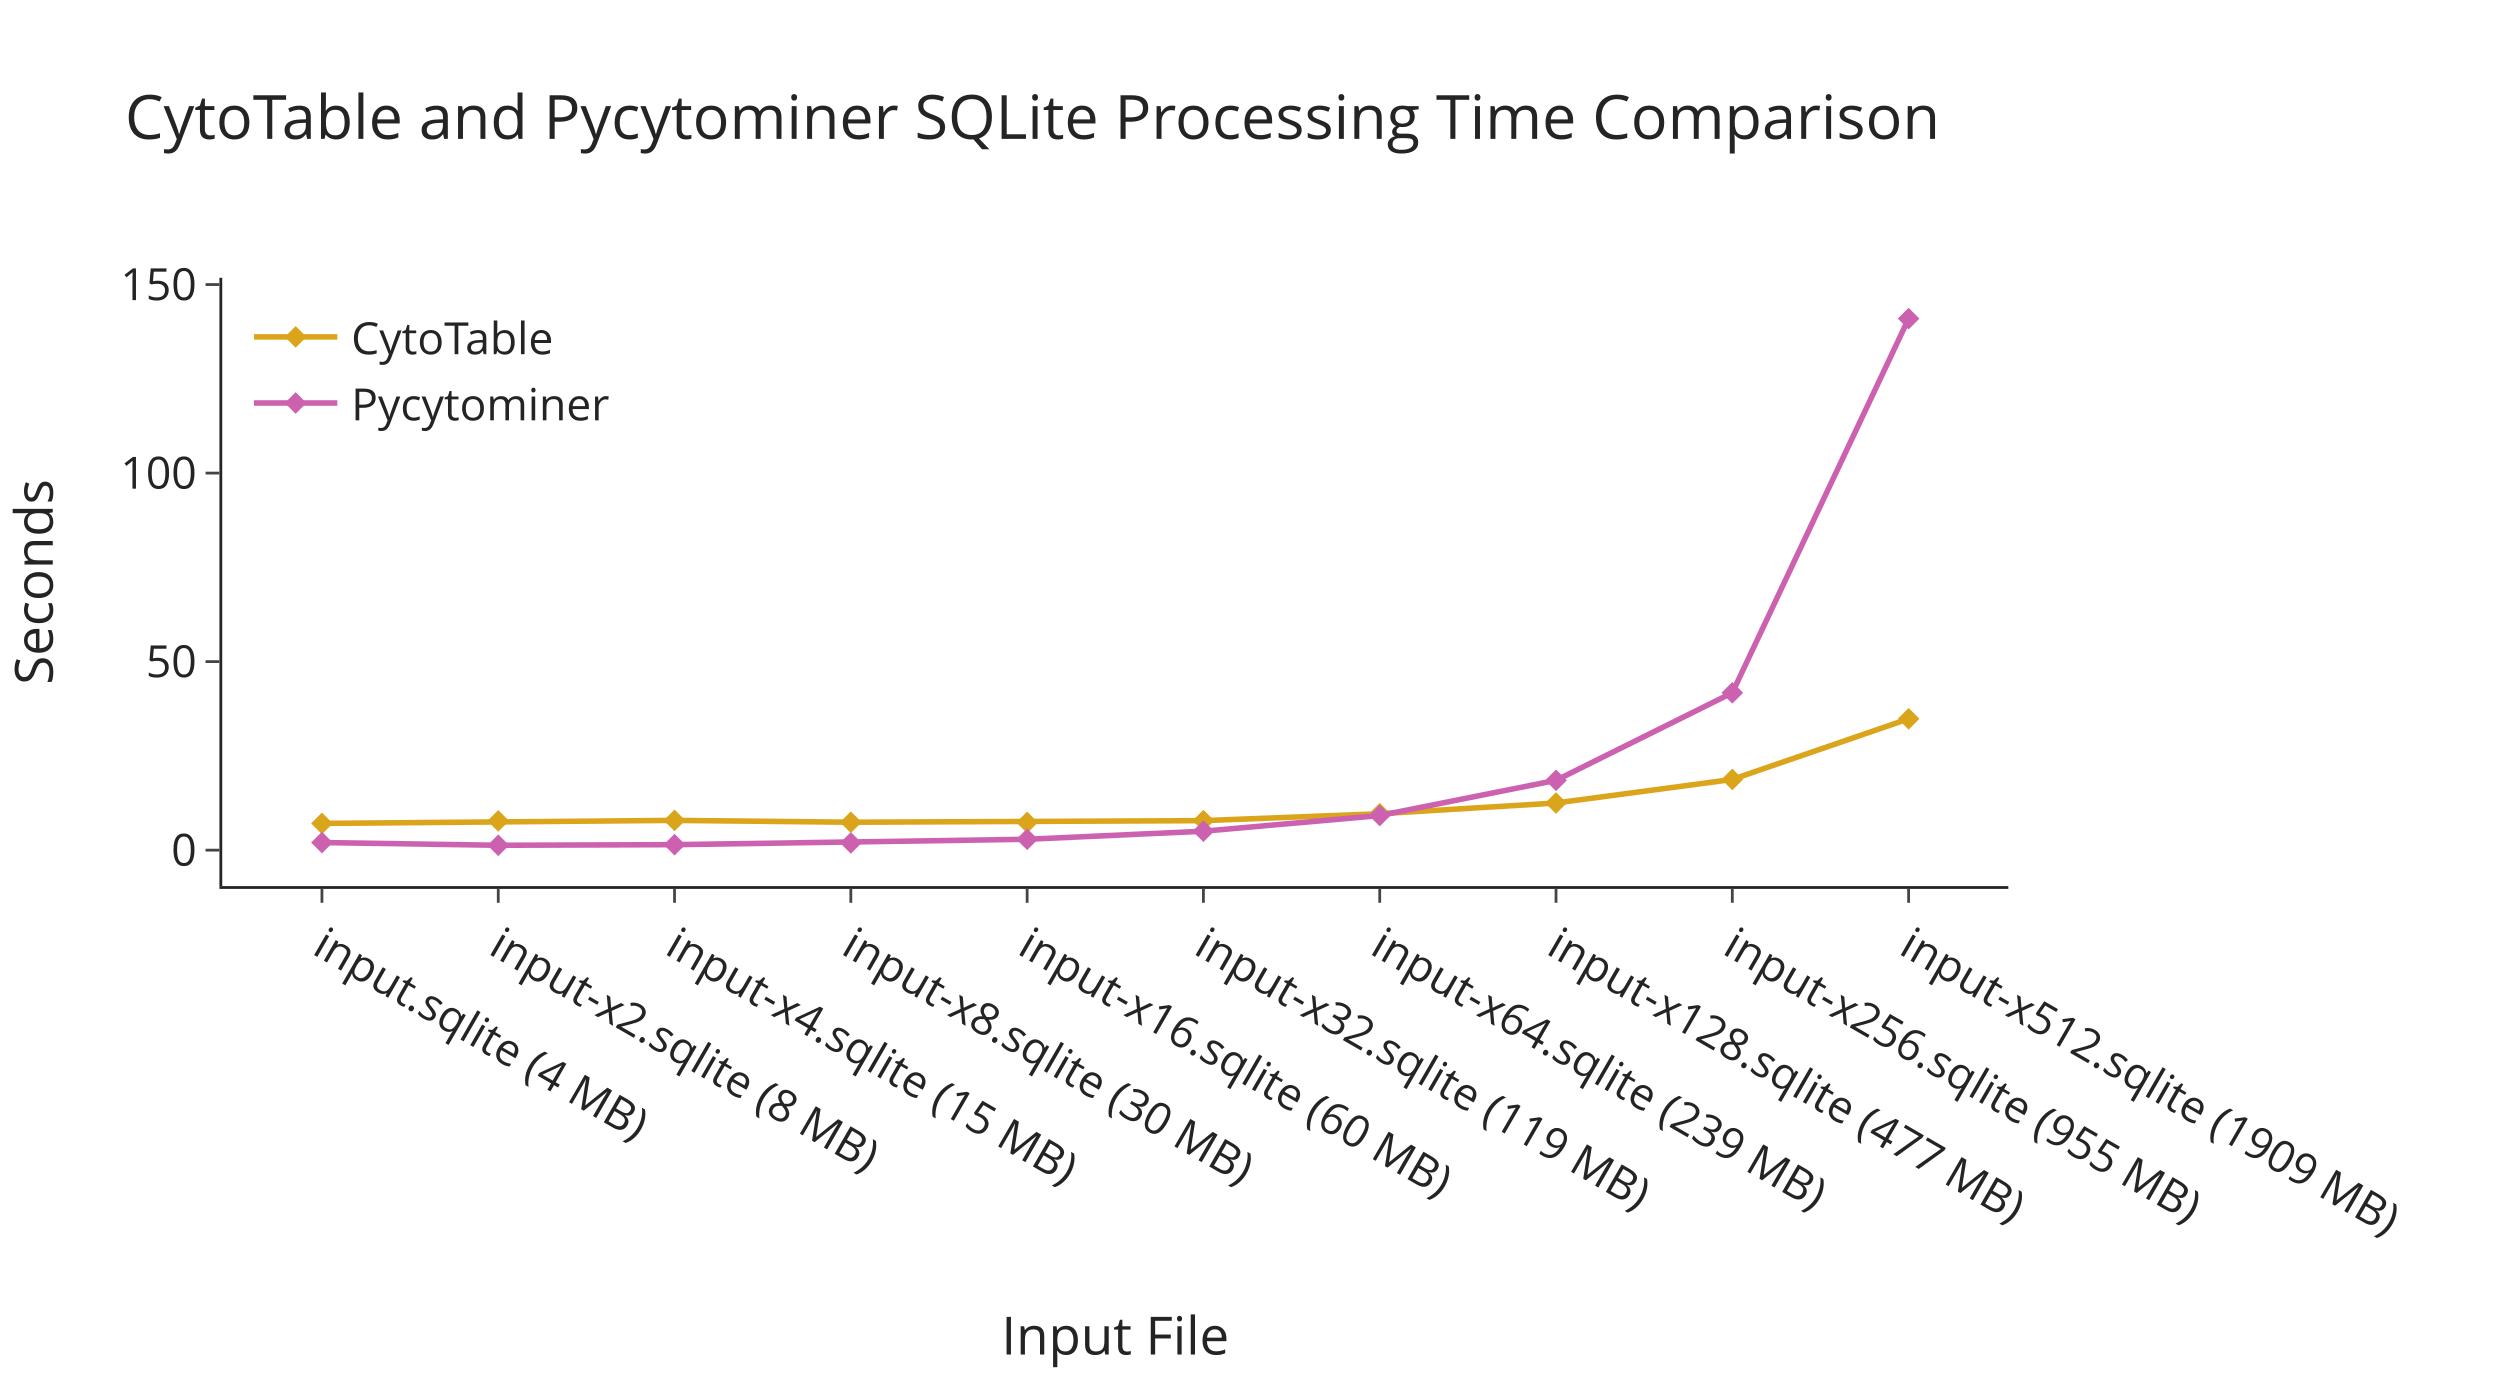
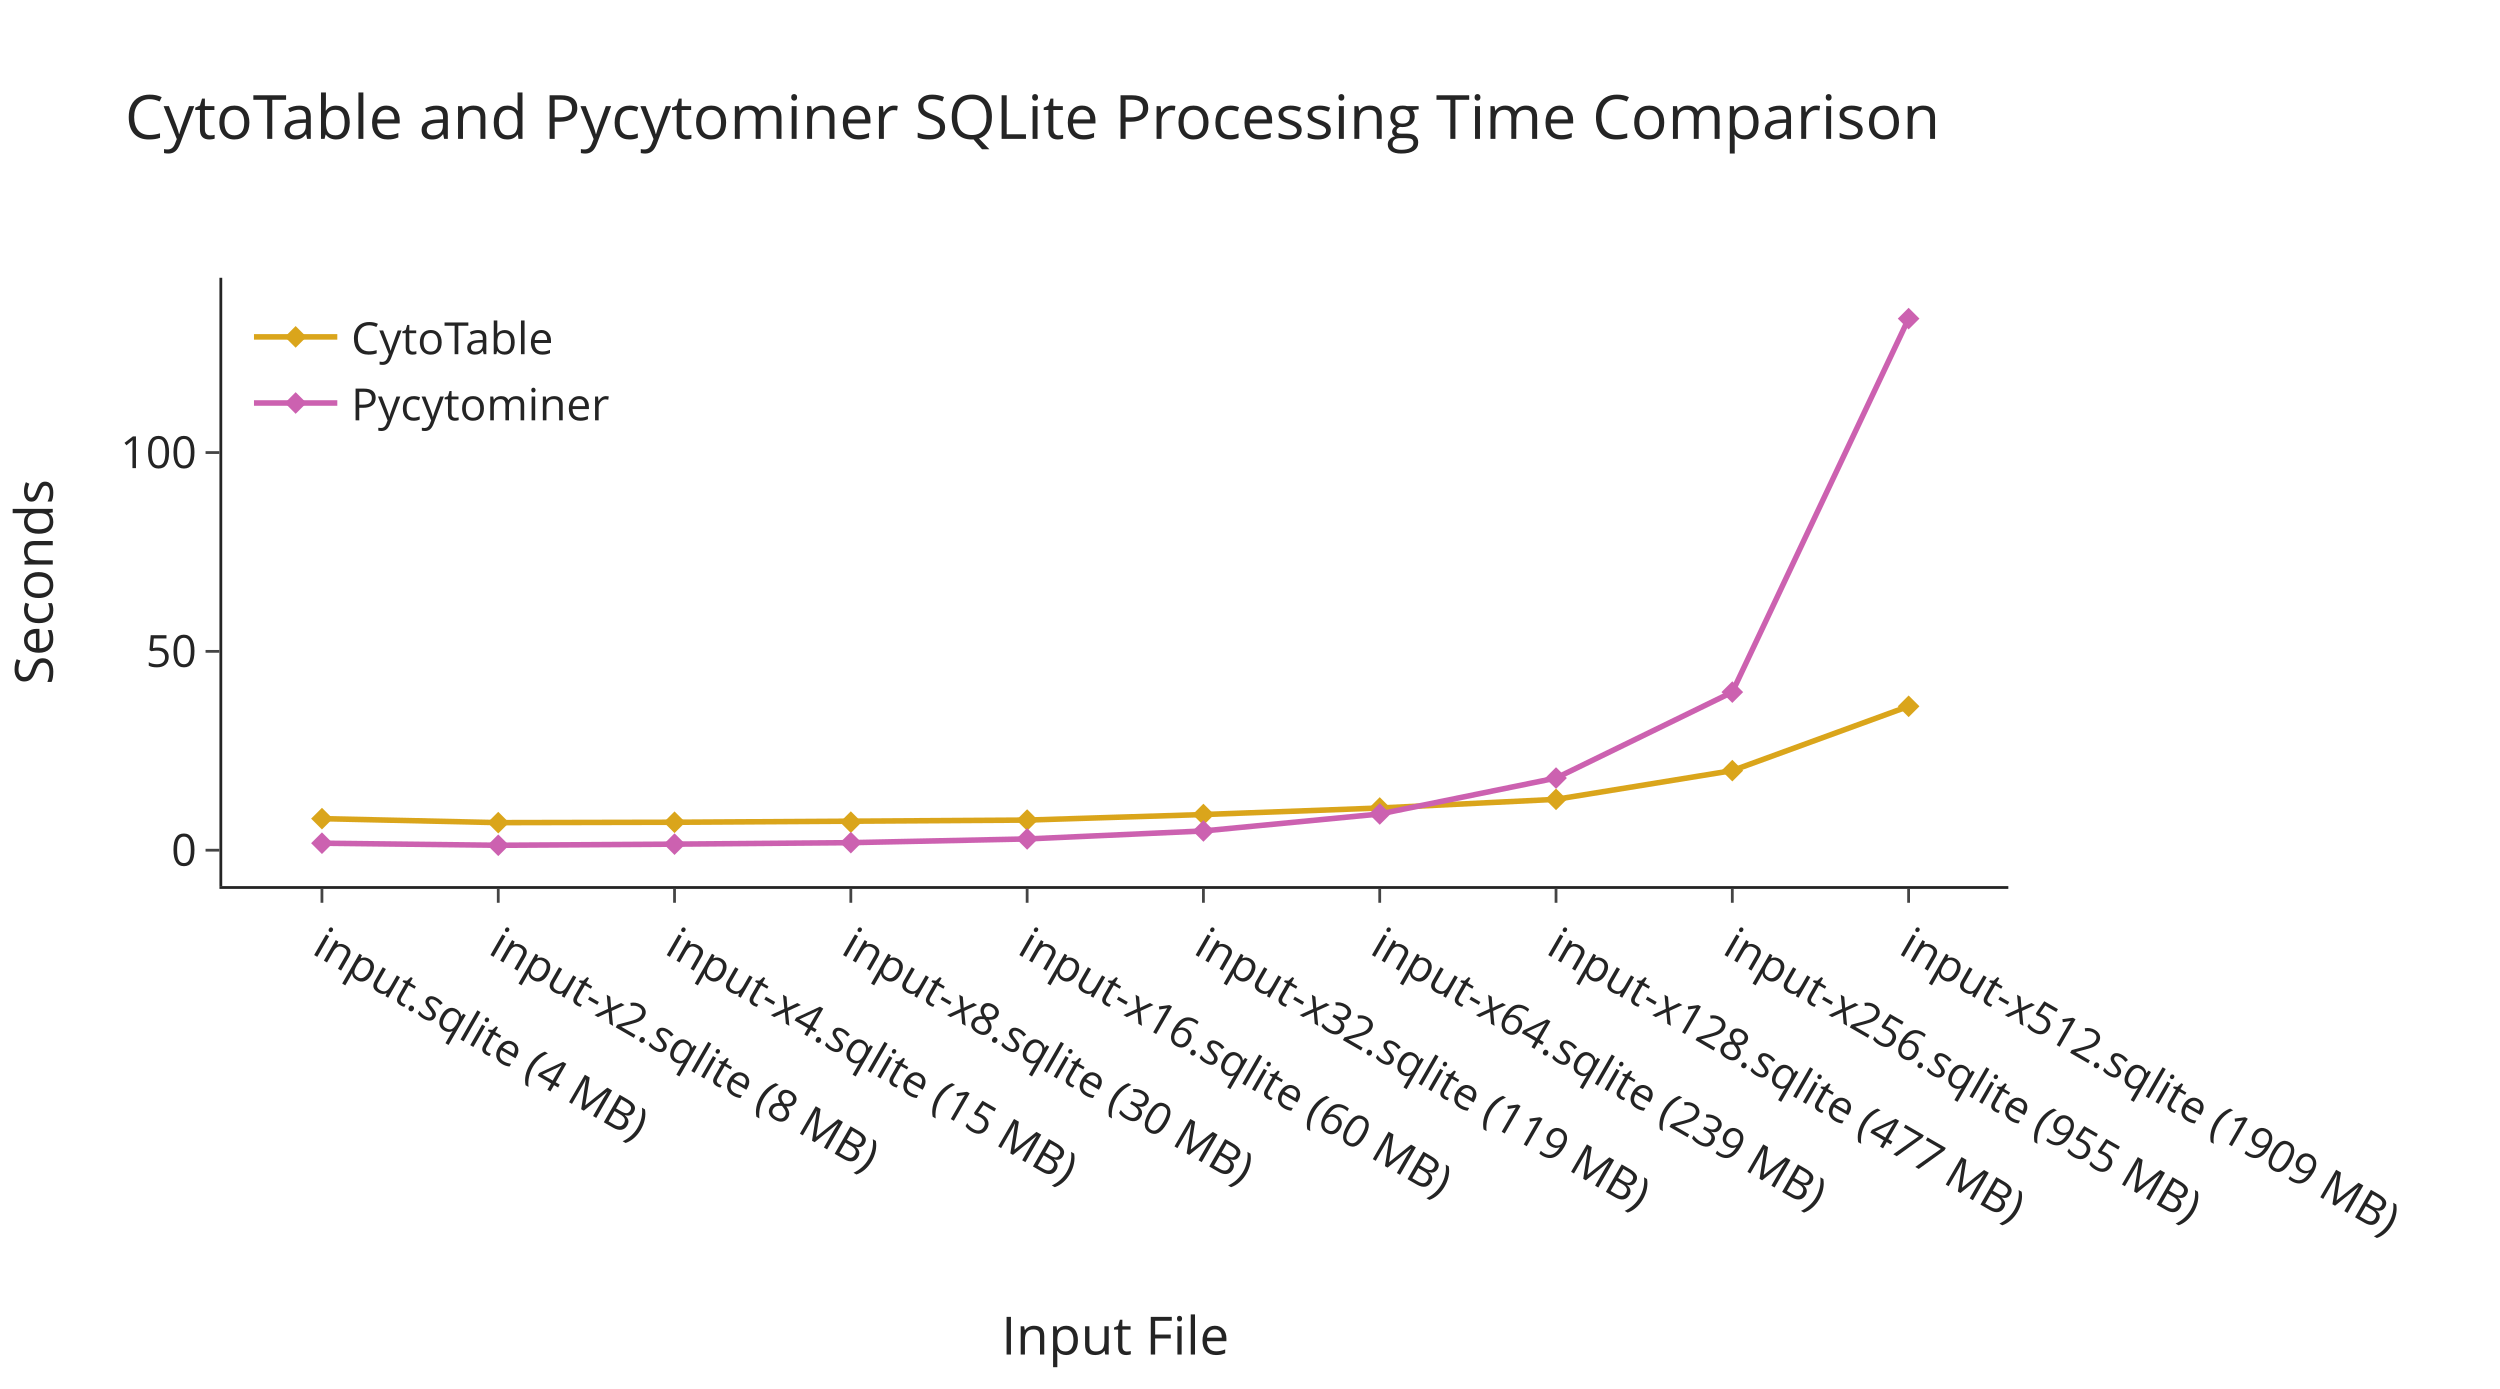
<svg xmlns="http://www.w3.org/2000/svg" class="main-svg" width="900" height="500" style="" viewBox="0 0 900 500">
  <rect x="0" y="0" width="900" height="500" style="fill: rgb(255, 255, 255); fill-opacity: 1;" />
-   <defs id="defs-e449ca">
+   <defs id="defs-d19b33">
    <g class="clips">
-       <clipPath id="clipe449caxyplot" class="plotclip">
+       <clipPath id="clipd19b33xyplot" class="plotclip">
        <rect width="643" height="219" />
      </clipPath>
-       <clipPath class="axesclip" id="clipe449cax">
+       <clipPath class="axesclip" id="clipd19b33x">
        <rect x="80" y="0" width="643" height="500" />
      </clipPath>
-       <clipPath class="axesclip" id="clipe449cay">
+       <clipPath class="axesclip" id="clipd19b33y">
        <rect x="0" y="100" width="900" height="219" />
      </clipPath>
-       <clipPath class="axesclip" id="clipe449caxy">
+       <clipPath class="axesclip" id="clipd19b33xy">
        <rect x="80" y="100" width="643" height="219" />
      </clipPath>
    </g>
    <g class="gradients" />
    <g class="patterns" />
  </defs>
  <g class="bglayer" />
  <g class="layer-below">
    <g class="imagelayer" />
    <g class="shapelayer" />
  </g>
  <g class="cartesianlayer">
    <g class="subplot xy">
      <g class="layer-subplot">
        <g class="shapelayer" />
        <g class="imagelayer" />
      </g>
      <g class="minor-gridlayer">
        <g class="x" />
        <g class="y" />
      </g>
      <g class="gridlayer">
        <g class="x" />
        <g class="y" />
      </g>
      <g class="zerolinelayer" />
      <path class="xlines-below" />
      <path class="ylines-below" />
      <g class="overlines-below" />
      <g class="xaxislayer-below" />
      <g class="yaxislayer-below" />
      <g class="overaxes-below" />
-       <g class="plot" transform="translate(80,100)" clip-path="url(#clipe449caxyplot)">
+       <g class="plot" transform="translate(80,100)" clip-path="url(#clipd19b33xyplot)">
        <g class="scatterlayer mlayer">
-           <g class="trace scatter tracec450bf" style="stroke-miterlimit: 2; opacity: 1;">
+           <g class="trace scatter tracebae349" style="stroke-miterlimit: 2; opacity: 1;">
            <g class="fills" />
            <g class="errorbars" />
            <g class="lines">
-               <path class="js-line" d="M35.9,196.43L162.83,195.34L226.3,196L353.23,195.43L416.7,192.94L480.17,189.08L543.63,180.59L607.1,158.77" style="vector-effect: none; fill: none; stroke: rgb(218, 165, 27); stroke-opacity: 1; stroke-width: 2px; opacity: 1;" />
+               <path class="js-line" d="M35.9,194.71L99.37,196.15L162.83,196.01L289.77,195.23L353.23,193.23L416.7,190.88L480.17,187.76L543.63,177.42L607.1,154.27" style="vector-effect: none; fill: none; stroke: rgb(218, 165, 27); stroke-opacity: 1; stroke-width: 2px; opacity: 1;" />
            </g>
            <g class="points">
-               <path class="point" transform="translate(35.9,196.43)" d="M3.9,0L0,3.9L-3.9,0L0,-3.9Z" style="opacity: 1; stroke-width: 0px; fill: rgb(218, 165, 27); fill-opacity: 1;" />
-               <path class="point" transform="translate(99.37,195.52)" d="M3.9,0L0,3.9L-3.9,0L0,-3.9Z" style="opacity: 1; stroke-width: 0px; fill: rgb(218, 165, 27); fill-opacity: 1;" />
-               <path class="point" transform="translate(162.83,195.34)" d="M3.9,0L0,3.9L-3.9,0L0,-3.9Z" style="opacity: 1; stroke-width: 0px; fill: rgb(218, 165, 27); fill-opacity: 1;" />
-               <path class="point" transform="translate(226.3,196)" d="M3.9,0L0,3.9L-3.9,0L0,-3.9Z" style="opacity: 1; stroke-width: 0px; fill: rgb(218, 165, 27); fill-opacity: 1;" />
-               <path class="point" transform="translate(289.77,196.06)" d="M3.9,0L0,3.9L-3.9,0L0,-3.9Z" style="opacity: 1; stroke-width: 0px; fill: rgb(218, 165, 27); fill-opacity: 1;" />
-               <path class="point" transform="translate(353.23,195.43)" d="M3.9,0L0,3.9L-3.9,0L0,-3.9Z" style="opacity: 1; stroke-width: 0px; fill: rgb(218, 165, 27); fill-opacity: 1;" />
-               <path class="point" transform="translate(416.7,192.94)" d="M3.9,0L0,3.9L-3.9,0L0,-3.9Z" style="opacity: 1; stroke-width: 0px; fill: rgb(218, 165, 27); fill-opacity: 1;" />
-               <path class="point" transform="translate(480.17,189.08)" d="M3.9,0L0,3.9L-3.9,0L0,-3.9Z" style="opacity: 1; stroke-width: 0px; fill: rgb(218, 165, 27); fill-opacity: 1;" />
-               <path class="point" transform="translate(543.63,180.59)" d="M3.9,0L0,3.9L-3.9,0L0,-3.9Z" style="opacity: 1; stroke-width: 0px; fill: rgb(218, 165, 27); fill-opacity: 1;" />
-               <path class="point" transform="translate(607.1,158.77)" d="M3.9,0L0,3.9L-3.9,0L0,-3.9Z" style="opacity: 1; stroke-width: 0px; fill: rgb(218, 165, 27); fill-opacity: 1;" />
+               <path class="point" transform="translate(35.9,194.71)" d="M3.9,0L0,3.9L-3.9,0L0,-3.9Z" style="opacity: 1; stroke-width: 0px; fill: rgb(218, 165, 27); fill-opacity: 1;" />
+               <path class="point" transform="translate(99.37,196.15)" d="M3.9,0L0,3.9L-3.9,0L0,-3.9Z" style="opacity: 1; stroke-width: 0px; fill: rgb(218, 165, 27); fill-opacity: 1;" />
+               <path class="point" transform="translate(162.83,196.01)" d="M3.9,0L0,3.9L-3.9,0L0,-3.9Z" style="opacity: 1; stroke-width: 0px; fill: rgb(218, 165, 27); fill-opacity: 1;" />
+               <path class="point" transform="translate(226.3,195.97)" d="M3.9,0L0,3.9L-3.9,0L0,-3.9Z" style="opacity: 1; stroke-width: 0px; fill: rgb(218, 165, 27); fill-opacity: 1;" />
+               <path class="point" transform="translate(289.77,195.23)" d="M3.9,0L0,3.9L-3.9,0L0,-3.9Z" style="opacity: 1; stroke-width: 0px; fill: rgb(218, 165, 27); fill-opacity: 1;" />
+               <path class="point" transform="translate(353.23,193.23)" d="M3.9,0L0,3.9L-3.9,0L0,-3.9Z" style="opacity: 1; stroke-width: 0px; fill: rgb(218, 165, 27); fill-opacity: 1;" />
+               <path class="point" transform="translate(416.7,190.88)" d="M3.9,0L0,3.9L-3.9,0L0,-3.9Z" style="opacity: 1; stroke-width: 0px; fill: rgb(218, 165, 27); fill-opacity: 1;" />
+               <path class="point" transform="translate(480.17,187.76)" d="M3.9,0L0,3.9L-3.9,0L0,-3.9Z" style="opacity: 1; stroke-width: 0px; fill: rgb(218, 165, 27); fill-opacity: 1;" />
+               <path class="point" transform="translate(543.63,177.42)" d="M3.9,0L0,3.9L-3.9,0L0,-3.9Z" style="opacity: 1; stroke-width: 0px; fill: rgb(218, 165, 27); fill-opacity: 1;" />
+               <path class="point" transform="translate(607.1,154.27)" d="M3.9,0L0,3.9L-3.9,0L0,-3.9Z" style="opacity: 1; stroke-width: 0px; fill: rgb(218, 165, 27); fill-opacity: 1;" />
            </g>
            <g class="text" />
          </g>
-           <g class="trace scatter traced8f5a4" style="stroke-miterlimit: 2; opacity: 1;">
+           <g class="trace scatter tracea51732" style="stroke-miterlimit: 2; opacity: 1;">
            <g class="fills" />
            <g class="errorbars" />
            <g class="lines">
-               <path class="js-line" d="M35.9,203.32L99.37,204.3L162.83,204.08L289.77,202.14L353.23,199.23L416.7,193.59L480.17,180.91L543.63,149.41L607.1,14.7" style="vector-effect: none; fill: none; stroke: rgb(204, 97, 176); stroke-opacity: 1; stroke-width: 2px; opacity: 1;" />
+               <path class="js-line" d="M35.9,203.55L99.37,204.3L162.83,203.89L226.3,203.36L289.77,202.02L353.23,199.14L416.7,193.03L480.17,180.1L543.63,149.16L607.1,14.7" style="vector-effect: none; fill: none; stroke: rgb(204, 97, 176); stroke-opacity: 1; stroke-width: 2px; opacity: 1;" />
            </g>
            <g class="points">
-               <path class="point" transform="translate(35.9,203.32)" d="M3.9,0L0,3.9L-3.9,0L0,-3.9Z" style="opacity: 1; stroke-width: 0px; fill: rgb(204, 97, 176); fill-opacity: 1;" />
+               <path class="point" transform="translate(35.9,203.55)" d="M3.9,0L0,3.9L-3.9,0L0,-3.9Z" style="opacity: 1; stroke-width: 0px; fill: rgb(204, 97, 176); fill-opacity: 1;" />
              <path class="point" transform="translate(99.37,204.3)" d="M3.9,0L0,3.9L-3.9,0L0,-3.9Z" style="opacity: 1; stroke-width: 0px; fill: rgb(204, 97, 176); fill-opacity: 1;" />
-               <path class="point" transform="translate(162.83,204.08)" d="M3.9,0L0,3.9L-3.9,0L0,-3.9Z" style="opacity: 1; stroke-width: 0px; fill: rgb(204, 97, 176); fill-opacity: 1;" />
-               <path class="point" transform="translate(226.3,203.44)" d="M3.9,0L0,3.9L-3.9,0L0,-3.9Z" style="opacity: 1; stroke-width: 0px; fill: rgb(204, 97, 176); fill-opacity: 1;" />
-               <path class="point" transform="translate(289.77,202.14)" d="M3.9,0L0,3.9L-3.9,0L0,-3.9Z" style="opacity: 1; stroke-width: 0px; fill: rgb(204, 97, 176); fill-opacity: 1;" />
-               <path class="point" transform="translate(353.23,199.23)" d="M3.9,0L0,3.9L-3.9,0L0,-3.9Z" style="opacity: 1; stroke-width: 0px; fill: rgb(204, 97, 176); fill-opacity: 1;" />
-               <path class="point" transform="translate(416.7,193.59)" d="M3.9,0L0,3.9L-3.9,0L0,-3.9Z" style="opacity: 1; stroke-width: 0px; fill: rgb(204, 97, 176); fill-opacity: 1;" />
-               <path class="point" transform="translate(480.17,180.91)" d="M3.9,0L0,3.9L-3.9,0L0,-3.9Z" style="opacity: 1; stroke-width: 0px; fill: rgb(204, 97, 176); fill-opacity: 1;" />
-               <path class="point" transform="translate(543.63,149.41)" d="M3.9,0L0,3.9L-3.9,0L0,-3.9Z" style="opacity: 1; stroke-width: 0px; fill: rgb(204, 97, 176); fill-opacity: 1;" />
+               <path class="point" transform="translate(162.83,203.89)" d="M3.9,0L0,3.9L-3.9,0L0,-3.9Z" style="opacity: 1; stroke-width: 0px; fill: rgb(204, 97, 176); fill-opacity: 1;" />
+               <path class="point" transform="translate(226.3,203.36)" d="M3.9,0L0,3.9L-3.9,0L0,-3.9Z" style="opacity: 1; stroke-width: 0px; fill: rgb(204, 97, 176); fill-opacity: 1;" />
+               <path class="point" transform="translate(289.77,202.02)" d="M3.9,0L0,3.9L-3.9,0L0,-3.9Z" style="opacity: 1; stroke-width: 0px; fill: rgb(204, 97, 176); fill-opacity: 1;" />
+               <path class="point" transform="translate(353.23,199.14)" d="M3.9,0L0,3.9L-3.9,0L0,-3.9Z" style="opacity: 1; stroke-width: 0px; fill: rgb(204, 97, 176); fill-opacity: 1;" />
+               <path class="point" transform="translate(416.7,193.03)" d="M3.9,0L0,3.9L-3.9,0L0,-3.9Z" style="opacity: 1; stroke-width: 0px; fill: rgb(204, 97, 176); fill-opacity: 1;" />
+               <path class="point" transform="translate(480.17,180.1)" d="M3.9,0L0,3.9L-3.9,0L0,-3.9Z" style="opacity: 1; stroke-width: 0px; fill: rgb(204, 97, 176); fill-opacity: 1;" />
+               <path class="point" transform="translate(543.63,149.16)" d="M3.9,0L0,3.9L-3.9,0L0,-3.9Z" style="opacity: 1; stroke-width: 0px; fill: rgb(204, 97, 176); fill-opacity: 1;" />
              <path class="point" transform="translate(607.1,14.7)" d="M3.9,0L0,3.9L-3.9,0L0,-3.9Z" style="opacity: 1; stroke-width: 0px; fill: rgb(204, 97, 176); fill-opacity: 1;" />
            </g>
            <g class="text" />
          </g>
        </g>
      </g>
      <g class="overplot" />
      <path class="xlines-above crisp" d="M79,319.5H723" style="fill: none; stroke-width: 1px; stroke: rgb(36, 36, 36); stroke-opacity: 1;" />
      <path class="ylines-above crisp" d="M79.5,100V319" style="fill: none; stroke-width: 1px; stroke: rgb(36, 36, 36); stroke-opacity: 1;" />
      <g class="overlines-above" />
      <g class="xaxislayer-above">
        <path class="xtick ticks crisp" d="M0,320v5" transform="translate(115.9,0)" style="stroke: rgb(68, 68, 68); stroke-opacity: 1; stroke-width: 1px;" />
        <path class="xtick ticks crisp" d="M0,320v5" transform="translate(179.37,0)" style="stroke: rgb(68, 68, 68); stroke-opacity: 1; stroke-width: 1px;" />
        <path class="xtick ticks crisp" d="M0,320v5" transform="translate(242.83,0)" style="stroke: rgb(68, 68, 68); stroke-opacity: 1; stroke-width: 1px;" />
        <path class="xtick ticks crisp" d="M0,320v5" transform="translate(306.3,0)" style="stroke: rgb(68, 68, 68); stroke-opacity: 1; stroke-width: 1px;" />
        <path class="xtick ticks crisp" d="M0,320v5" transform="translate(369.77,0)" style="stroke: rgb(68, 68, 68); stroke-opacity: 1; stroke-width: 1px;" />
        <path class="xtick ticks crisp" d="M0,320v5" transform="translate(433.23,0)" style="stroke: rgb(68, 68, 68); stroke-opacity: 1; stroke-width: 1px;" />
        <path class="xtick ticks crisp" d="M0,320v5" transform="translate(496.7,0)" style="stroke: rgb(68, 68, 68); stroke-opacity: 1; stroke-width: 1px;" />
        <path class="xtick ticks crisp" d="M0,320v5" transform="translate(560.17,0)" style="stroke: rgb(68, 68, 68); stroke-opacity: 1; stroke-width: 1px;" />
        <path class="xtick ticks crisp" d="M0,320v5" transform="translate(623.63,0)" style="stroke: rgb(68, 68, 68); stroke-opacity: 1; stroke-width: 1px;" />
        <path class="xtick ticks crisp" d="M0,320v5" transform="translate(687.1,0)" style="stroke: rgb(68, 68, 68); stroke-opacity: 1; stroke-width: 1px;" />
        <g class="xtick">
          <text text-anchor="start" x="0" y="344.2" transform="translate(115.9,0) rotate(30,0,336.2)" style="font-family: 'Open Sans', verdana, arial, sans-serif; font-size: 16px; fill: rgb(36, 36, 36); fill-opacity: 1; white-space: pre; opacity: 1;">input.sqlite (4 MB)</text>
        </g>
        <g class="xtick">
          <text text-anchor="start" x="0" y="344.2" transform="translate(179.37,0) rotate(30,0,336.2)" style="font-family: 'Open Sans', verdana, arial, sans-serif; font-size: 16px; fill: rgb(36, 36, 36); fill-opacity: 1; white-space: pre; opacity: 1;">input-x2.sqlite (8 MB)</text>
        </g>
        <g class="xtick">
          <text text-anchor="start" x="0" y="344.2" transform="translate(242.83,0) rotate(30,0,336.2)" style="font-family: 'Open Sans', verdana, arial, sans-serif; font-size: 16px; fill: rgb(36, 36, 36); fill-opacity: 1; white-space: pre; opacity: 1;">input-x4.sqlite (15 MB)</text>
        </g>
        <g class="xtick">
          <text text-anchor="start" x="0" y="344.2" transform="translate(306.3,0) rotate(30,0,336.2)" style="font-family: 'Open Sans', verdana, arial, sans-serif; font-size: 16px; fill: rgb(36, 36, 36); fill-opacity: 1; white-space: pre; opacity: 1;">input-x8.sqlite (30 MB)</text>
        </g>
        <g class="xtick">
          <text text-anchor="start" x="0" y="344.2" transform="translate(369.77,0) rotate(30,0,336.2)" style="font-family: 'Open Sans', verdana, arial, sans-serif; font-size: 16px; fill: rgb(36, 36, 36); fill-opacity: 1; white-space: pre; opacity: 1;">input-x16.sqlite (60 MB)</text>
        </g>
        <g class="xtick">
          <text text-anchor="start" x="0" y="344.2" transform="translate(433.23,0) rotate(30,0,336.2)" style="font-family: 'Open Sans', verdana, arial, sans-serif; font-size: 16px; fill: rgb(36, 36, 36); fill-opacity: 1; white-space: pre; opacity: 1;">input-x32.sqlite (119 MB)</text>
        </g>
        <g class="xtick">
          <text text-anchor="start" x="0" y="344.2" transform="translate(496.7,0) rotate(30,0,336.2)" style="font-family: 'Open Sans', verdana, arial, sans-serif; font-size: 16px; fill: rgb(36, 36, 36); fill-opacity: 1; white-space: pre; opacity: 1;">input-x64.sqlite (239 MB)</text>
        </g>
        <g class="xtick">
          <text text-anchor="start" x="0" y="344.2" transform="translate(560.17,0) rotate(30,0,336.2)" style="font-family: 'Open Sans', verdana, arial, sans-serif; font-size: 16px; fill: rgb(36, 36, 36); fill-opacity: 1; white-space: pre; opacity: 1;">input-x128.sqlite (477 MB)</text>
        </g>
        <g class="xtick">
          <text text-anchor="start" x="0" y="344.2" transform="translate(623.63,0) rotate(30,0,336.2)" style="font-family: 'Open Sans', verdana, arial, sans-serif; font-size: 16px; fill: rgb(36, 36, 36); fill-opacity: 1; white-space: pre; opacity: 1;">input-x256.sqlite (955 MB)</text>
        </g>
        <g class="xtick">
          <text text-anchor="start" x="0" y="344.2" transform="translate(687.1,0) rotate(30,0,336.2)" style="font-family: 'Open Sans', verdana, arial, sans-serif; font-size: 16px; fill: rgb(36, 36, 36); fill-opacity: 1; white-space: pre; opacity: 1;">input-x512.sqlite (1909 MB)</text>
        </g>
      </g>
      <g class="yaxislayer-above">
-         <path class="ytick ticks crisp" d="M79,0h-5" transform="translate(0,306.05)" style="stroke: rgb(68, 68, 68); stroke-opacity: 1; stroke-width: 1px;" />
-         <path class="ytick ticks crisp" d="M79,0h-5" transform="translate(0,238.18)" style="stroke: rgb(68, 68, 68); stroke-opacity: 1; stroke-width: 1px;" />
-         <path class="ytick ticks crisp" d="M79,0h-5" transform="translate(0,170.31)" style="stroke: rgb(68, 68, 68); stroke-opacity: 1; stroke-width: 1px;" />
-         <path class="ytick ticks crisp" d="M79,0h-5" transform="translate(0,102.44)" style="stroke: rgb(68, 68, 68); stroke-opacity: 1; stroke-width: 1px;" />
+         <path class="ytick ticks crisp" d="M79,0h-5" transform="translate(0,306.07)" style="stroke: rgb(68, 68, 68); stroke-opacity: 1; stroke-width: 1px;" />
+         <path class="ytick ticks crisp" d="M79,0h-5" transform="translate(0,234.49)" style="stroke: rgb(68, 68, 68); stroke-opacity: 1; stroke-width: 1px;" />
+         <path class="ytick ticks crisp" d="M79,0h-5" transform="translate(0,162.92)" style="stroke: rgb(68, 68, 68); stroke-opacity: 1; stroke-width: 1px;" />
        <g class="ytick">
-           <text text-anchor="end" x="70.8" y="5.6" transform="translate(0,306.05)" style="font-family: 'Open Sans', verdana, arial, sans-serif; font-size: 16px; fill: rgb(36, 36, 36); fill-opacity: 1; white-space: pre; opacity: 1;">0</text>
+           <text text-anchor="end" x="70.8" y="5.6" transform="translate(0,306.07)" style="font-family: 'Open Sans', verdana, arial, sans-serif; font-size: 16px; fill: rgb(36, 36, 36); fill-opacity: 1; white-space: pre; opacity: 1;">0</text>
        </g>
        <g class="ytick">
-           <text text-anchor="end" x="70.8" y="5.6" style="font-family: 'Open Sans', verdana, arial, sans-serif; font-size: 16px; fill: rgb(36, 36, 36); fill-opacity: 1; white-space: pre; opacity: 1;" transform="translate(0,238.18)">50</text>
+           <text text-anchor="end" x="70.8" y="5.6" style="font-family: 'Open Sans', verdana, arial, sans-serif; font-size: 16px; fill: rgb(36, 36, 36); fill-opacity: 1; white-space: pre; opacity: 1;" transform="translate(0,234.49)">50</text>
        </g>
        <g class="ytick">
-           <text text-anchor="end" x="70.8" y="5.6" style="font-family: 'Open Sans', verdana, arial, sans-serif; font-size: 16px; fill: rgb(36, 36, 36); fill-opacity: 1; white-space: pre; opacity: 1;" transform="translate(0,170.31)">100</text>
-         </g>
-         <g class="ytick">
-           <text text-anchor="end" x="70.8" y="5.6" style="font-family: 'Open Sans', verdana, arial, sans-serif; font-size: 16px; fill: rgb(36, 36, 36); fill-opacity: 1; white-space: pre; opacity: 1;" transform="translate(0,102.44)">150</text>
+           <text text-anchor="end" x="70.8" y="5.6" style="font-family: 'Open Sans', verdana, arial, sans-serif; font-size: 16px; fill: rgb(36, 36, 36); fill-opacity: 1; white-space: pre; opacity: 1;" transform="translate(0,162.92)">100</text>
        </g>
      </g>
      <g class="overaxes-above" />
    </g>
  </g>
  <g class="polarlayer" />
  <g class="smithlayer" />
  <g class="ternarylayer" />
  <g class="geolayer" />
  <g class="funnelarealayer" />
  <g class="pielayer" />
  <g class="iciclelayer" />
  <g class="treemaplayer" />
  <g class="sunburstlayer" />
  <g class="glimages" />
-   <defs id="topdefs-e449ca">
+   <defs id="topdefs-d19b33">
    <g class="clips" />
-     <clipPath id="legende449ca">
+     <clipPath id="legendd19b33">
      <rect width="145" height="58" x="0" y="0" />
    </clipPath>
  </defs>
  <g class="layer-above">
    <g class="imagelayer" />
    <g class="shapelayer" />
  </g>
  <g class="infolayer">
    <g class="legend" pointer-events="all" transform="translate(86.43,104.38)">
      <rect class="bg" shape-rendering="crispEdges" width="145" height="58" x="0" y="0" style="stroke: rgb(68, 68, 68); stroke-opacity: 1; fill: rgb(255, 255, 255); fill-opacity: 0.8; stroke-width: 0px;" />
-       <g class="scrollbox" transform="" clip-path="url(#legende449ca)">
+       <g class="scrollbox" transform="" clip-path="url(#legendd19b33)">
        <g class="groups" transform="">
          <g class="traces" transform="translate(0,16.9)" style="opacity: 1;">
            <text class="legendtext" text-anchor="start" x="40" y="6.24" style="font-family: 'Open Sans', verdana, arial, sans-serif; font-size: 16px; fill: rgb(36, 36, 36); fill-opacity: 1; white-space: pre;">CytoTable</text>
            <g class="layers" style="opacity: 1;">
              <g class="legendfill" />
              <g class="legendlines">
                <path class="js-line" d="M5,0h30" style="fill: none; stroke: rgb(218, 165, 27); stroke-opacity: 1; stroke-width: 2px;" />
              </g>
              <g class="legendsymbols">
                <g class="legendpoints">
                  <path class="scatterpts" transform="translate(20,0)" d="M3.9,0L0,3.9L-3.9,0L0,-3.9Z" style="opacity: 1; stroke-width: 0px; fill: rgb(218, 165, 27); fill-opacity: 1;" />
                </g>
              </g>
            </g>
            <rect class="legendtoggle" x="0" y="-11.9" width="139.438" height="23.8" style="fill: rgb(0, 0, 0); fill-opacity: 0;" />
          </g>
        </g>
        <g class="groups" transform="">
          <g class="traces" transform="translate(0,40.7)" style="opacity: 1;">
            <text class="legendtext" text-anchor="start" x="40" y="6.24" style="font-family: 'Open Sans', verdana, arial, sans-serif; font-size: 16px; fill: rgb(36, 36, 36); fill-opacity: 1; white-space: pre;">Pycytominer</text>
            <g class="layers" style="opacity: 1;">
              <g class="legendfill" />
              <g class="legendlines">
                <path class="js-line" d="M5,0h30" style="fill: none; stroke: rgb(204, 97, 176); stroke-opacity: 1; stroke-width: 2px;" />
              </g>
              <g class="legendsymbols">
                <g class="legendpoints">
                  <path class="scatterpts" transform="translate(20,0)" d="M3.9,0L0,3.9L-3.9,0L0,-3.9Z" style="opacity: 1; stroke-width: 0px; fill: rgb(204, 97, 176); fill-opacity: 1;" />
                </g>
              </g>
            </g>
            <rect class="legendtoggle" x="0" y="-11.9" width="139.438" height="23.8" style="fill: rgb(0, 0, 0); fill-opacity: 0;" />
          </g>
        </g>
      </g>
      <rect class="scrollbar" rx="20" ry="3" width="0" height="0" x="0" y="0" style="fill: rgb(128, 139, 164); fill-opacity: 1;" />
    </g>
    <g class="g-gtitle">
      <text class="gtitle" x="45" y="50" text-anchor="start" dy="0em" style="font-family: 'Open Sans', verdana, arial, sans-serif; font-size: 22px; fill: rgb(36, 36, 36); opacity: 1; font-weight: normal; white-space: pre;">CytoTable and Pycytominer SQLite Processing Time Comparison</text>
    </g>
    <g class="g-xtitle">
      <text class="xtitle" x="401.5" y="487.632" text-anchor="middle" style="font-family: 'Open Sans', verdana, arial, sans-serif; font-size: 19px; fill: rgb(36, 36, 36); opacity: 1; font-weight: normal; white-space: pre;">Input File</text>
    </g>
    <g class="g-ytitle" transform="translate(6.518555,0)">
      <text class="ytitle" transform="rotate(-90,12.48125,209.5)" x="12.481" y="209.5" text-anchor="middle" style="font-family: 'Open Sans', verdana, arial, sans-serif; font-size: 19px; fill: rgb(36, 36, 36); opacity: 1; font-weight: normal; white-space: pre;">Seconds</text>
    </g>
  </g>
</svg>
